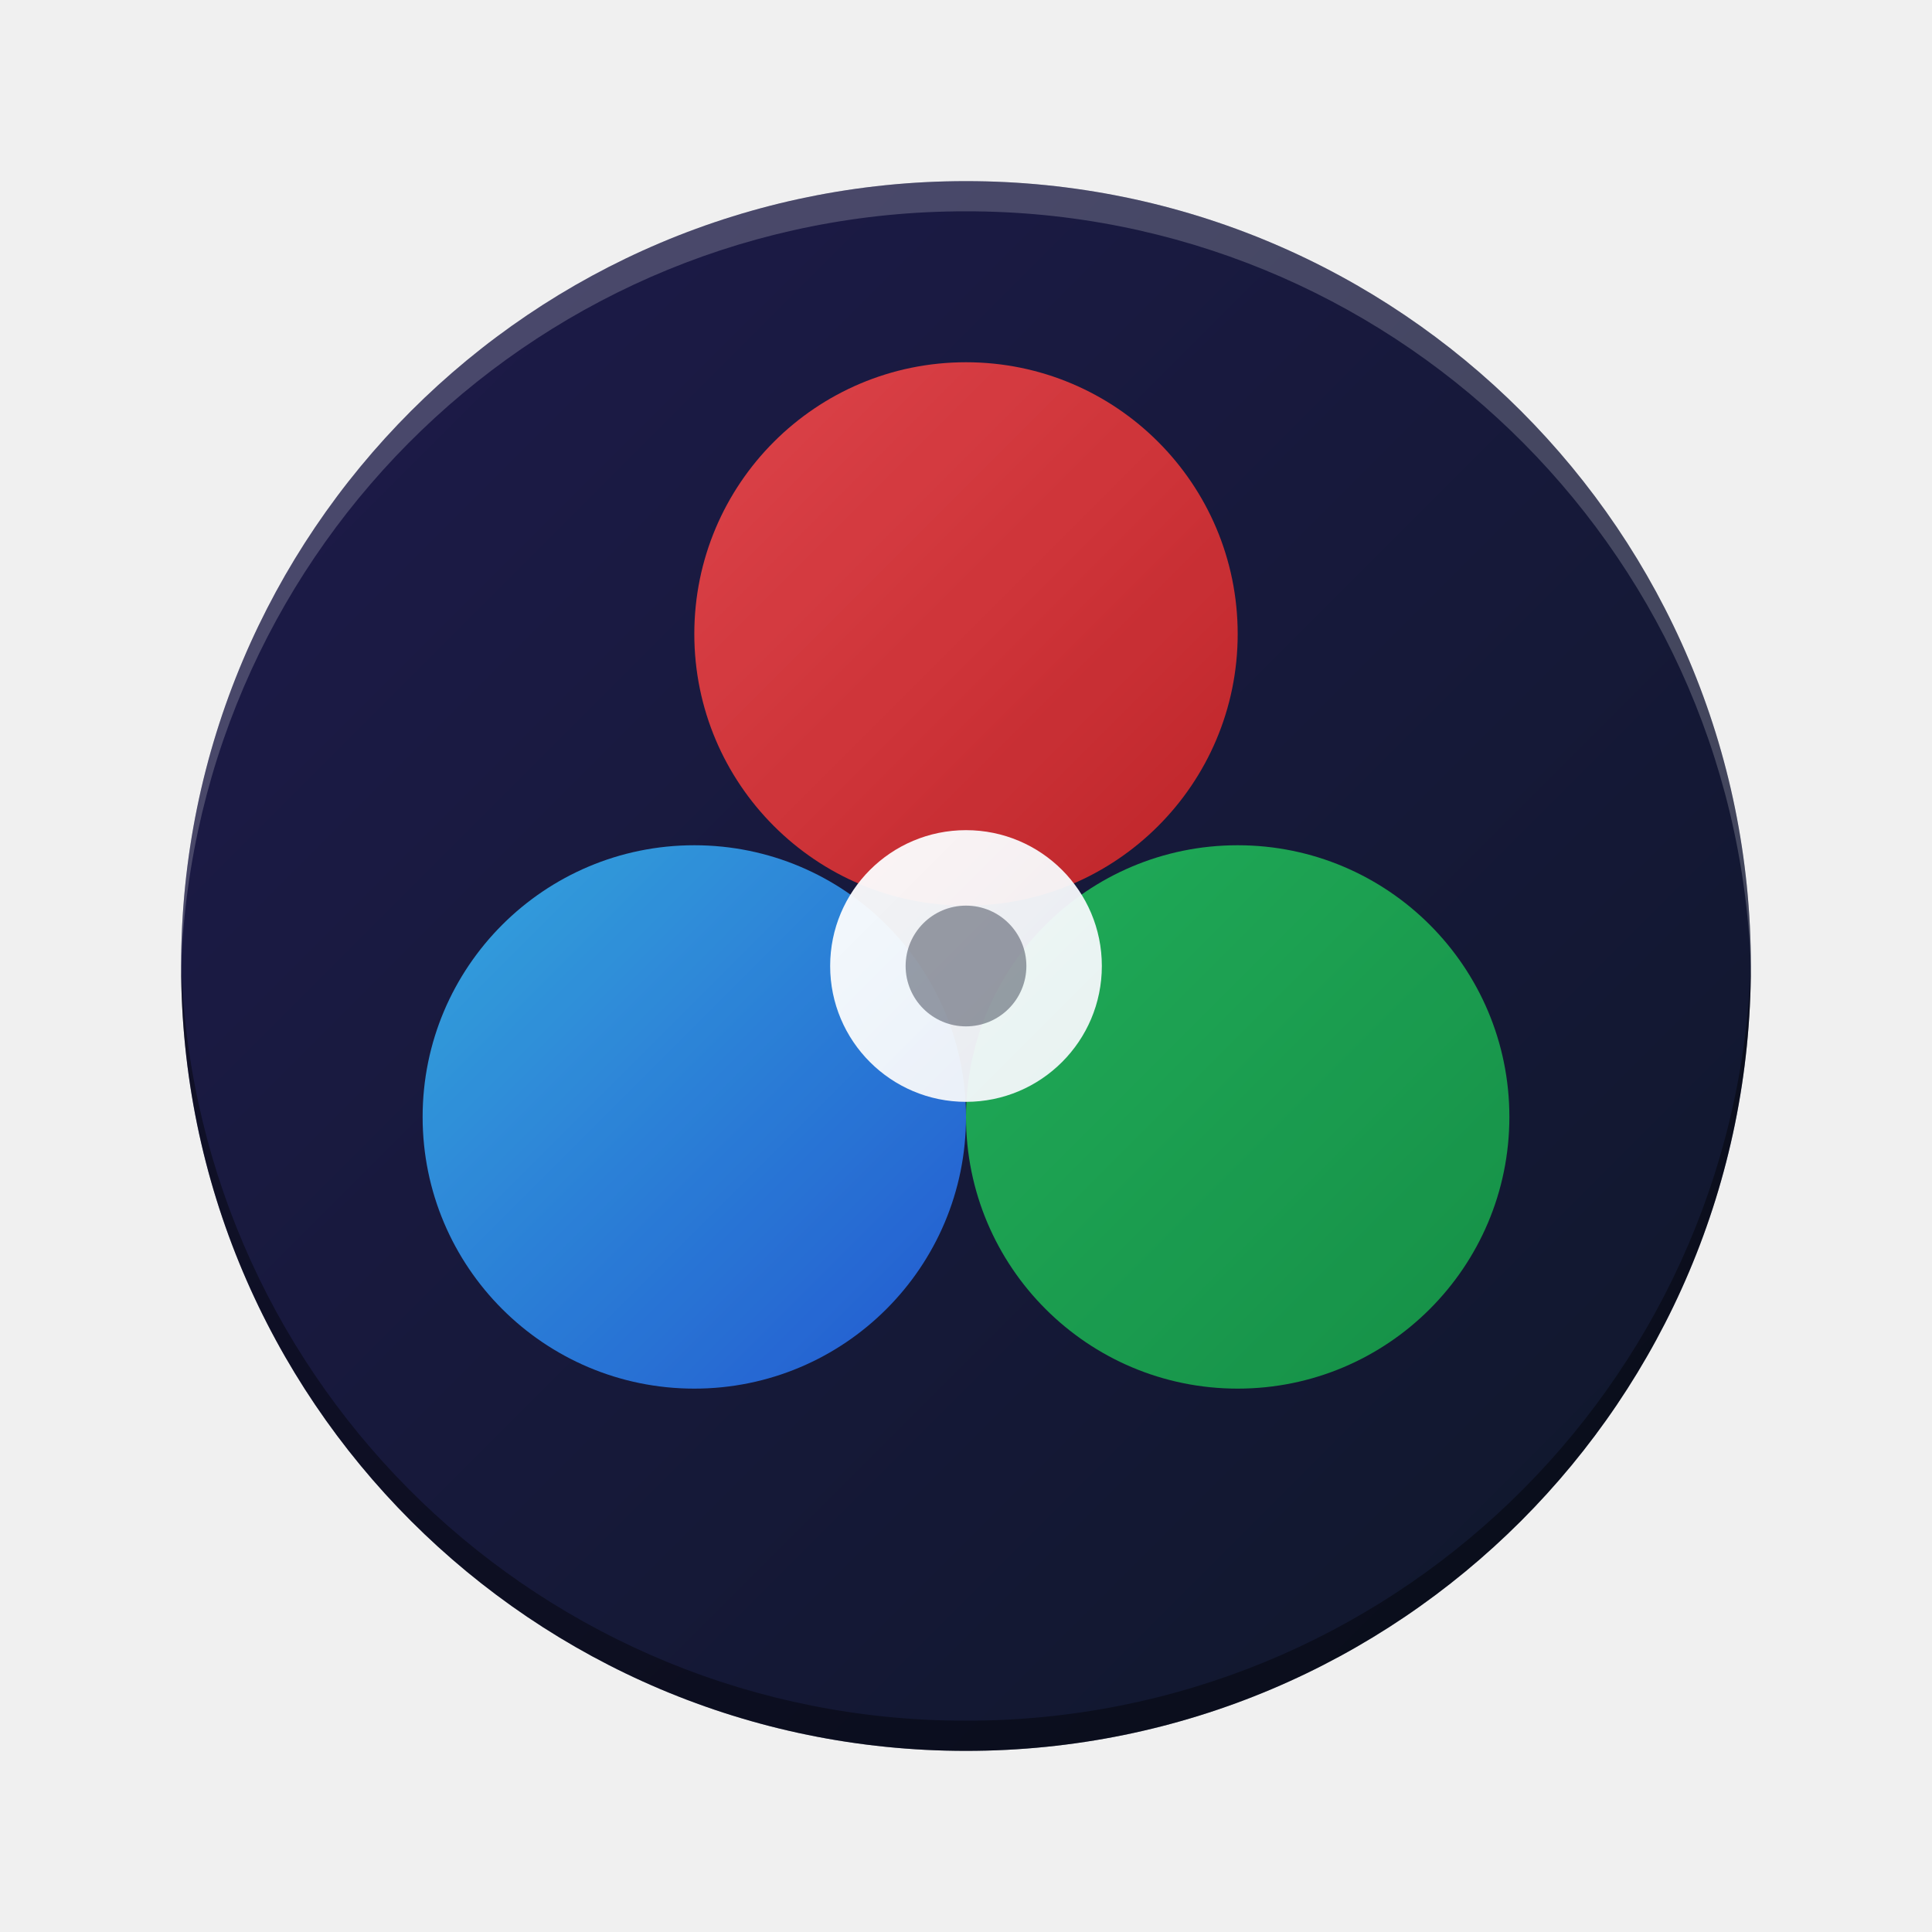
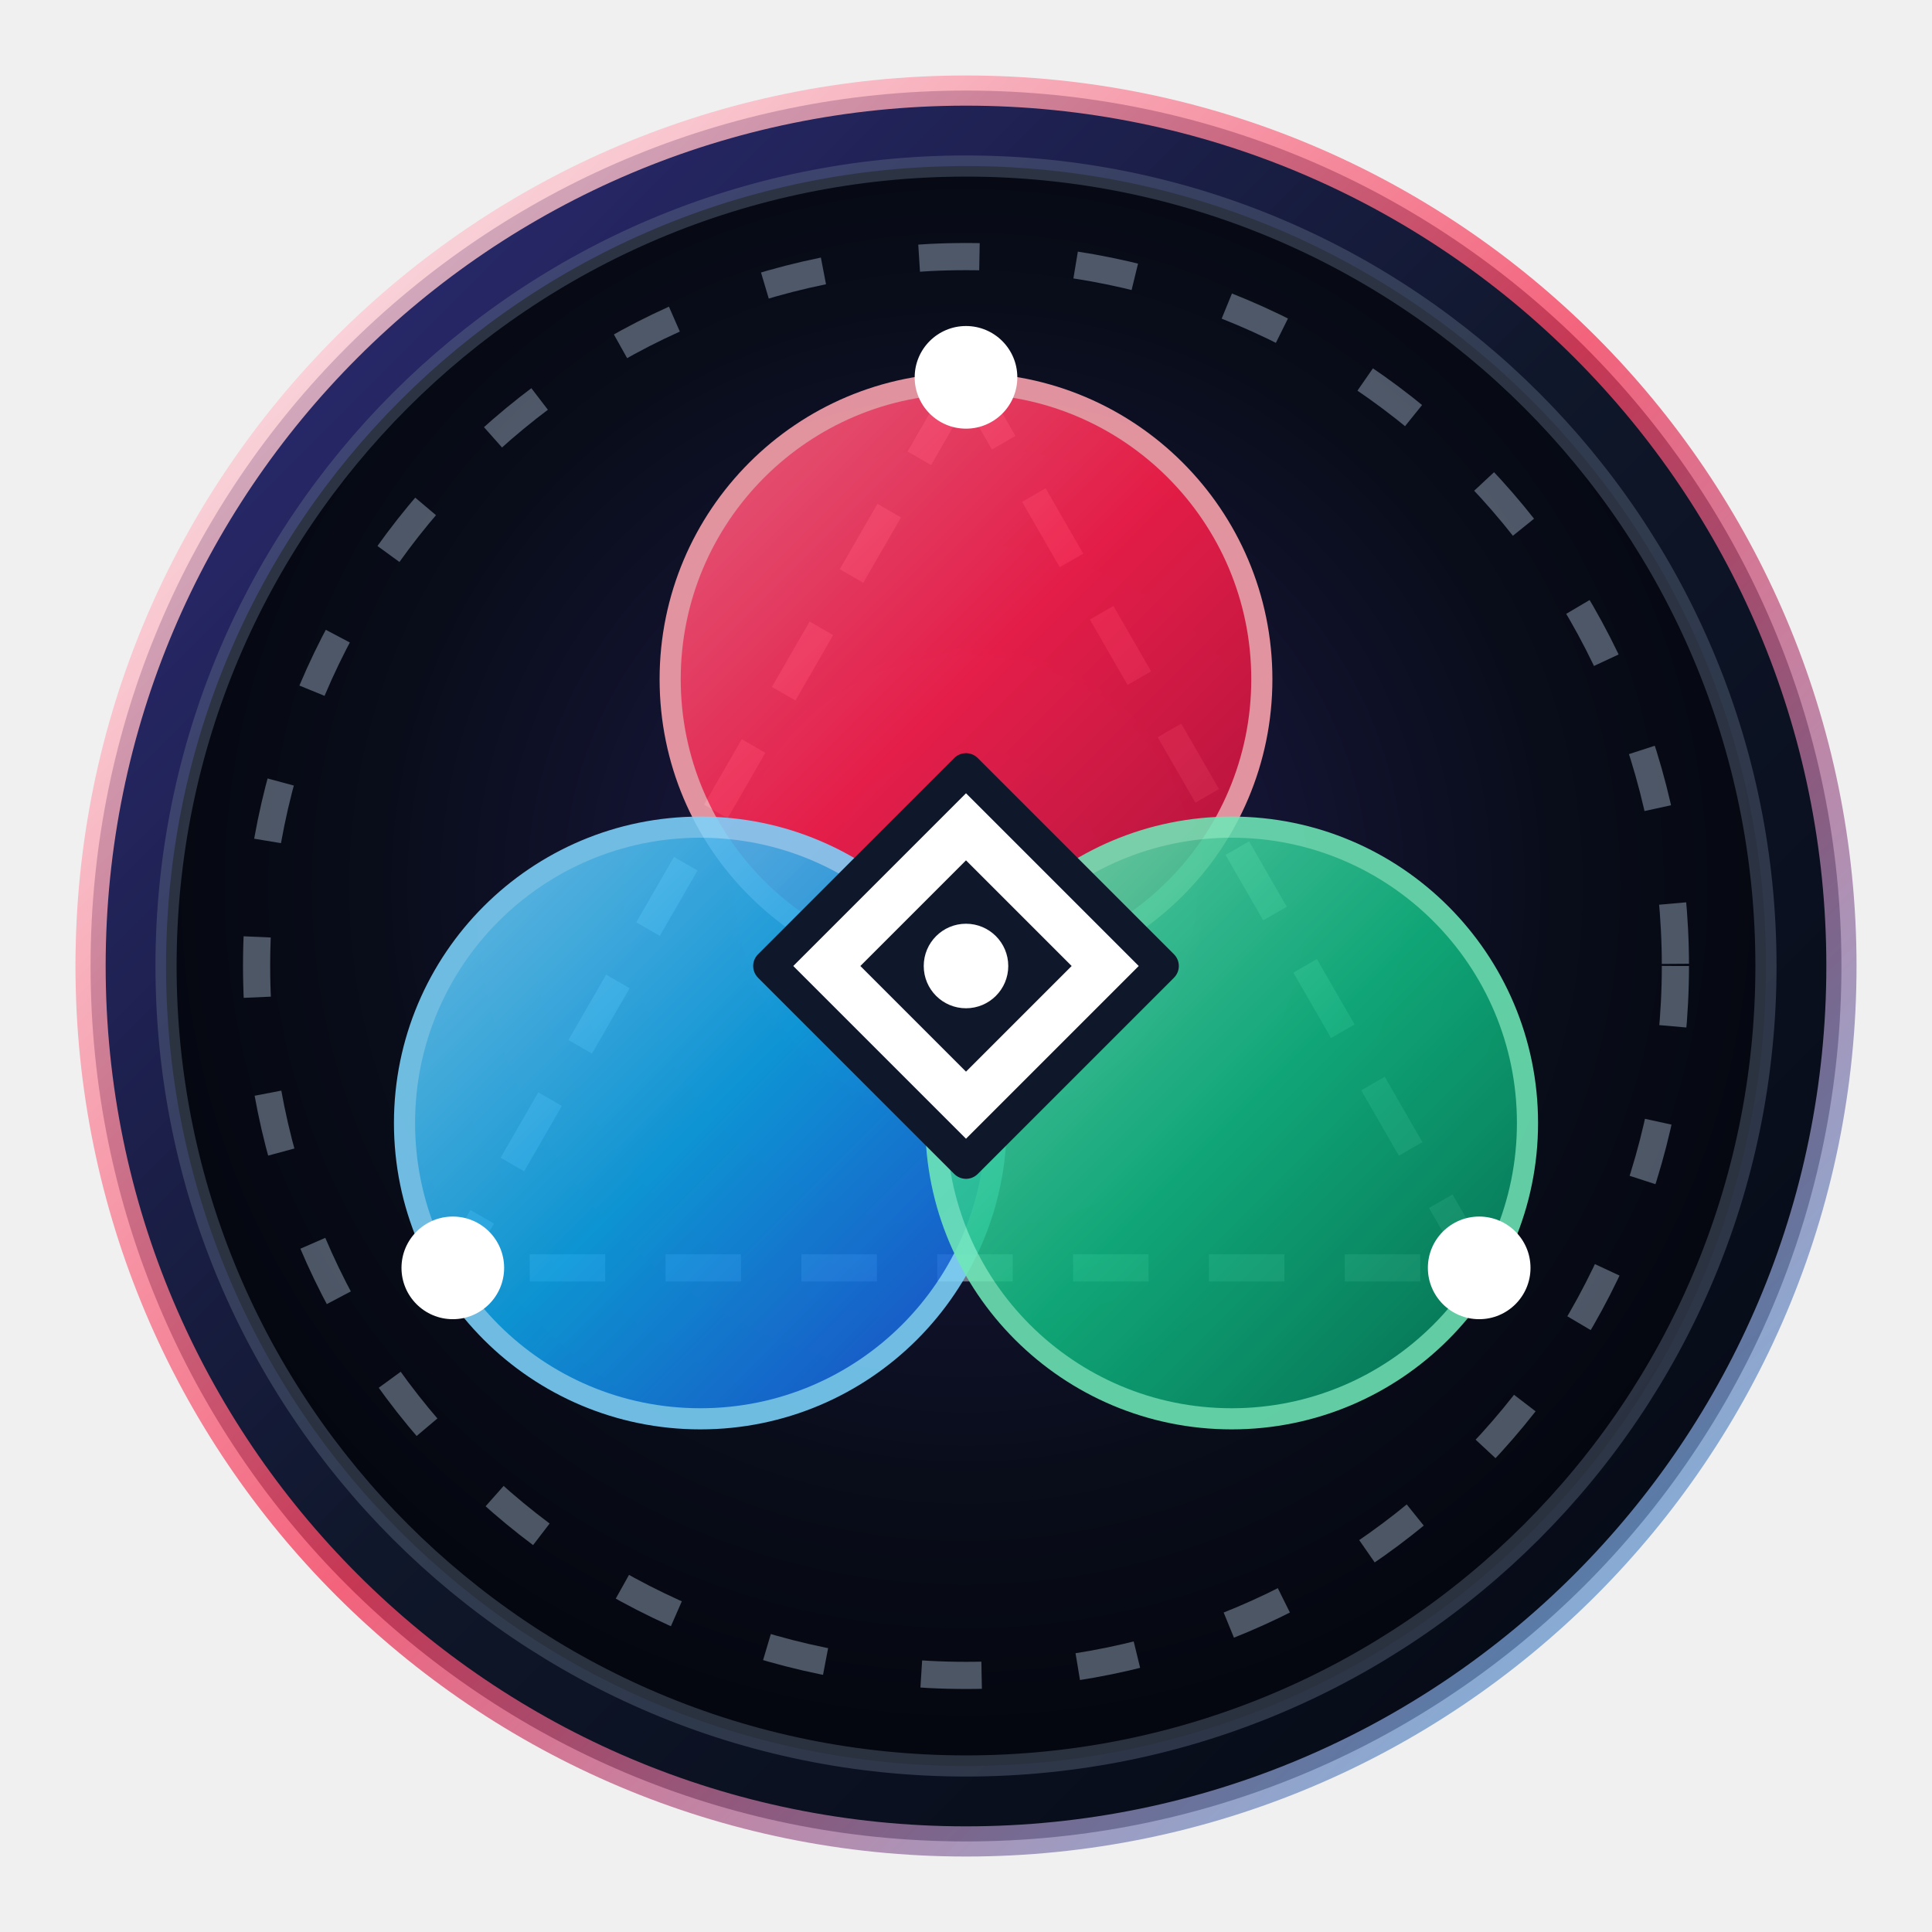
<svg xmlns="http://www.w3.org/2000/svg" width="64" height="64" viewBox="0 0 64 64">
  <defs>
-     <linearGradient id="bgDisc" x1="0%" y1="0%" x2="100%" y2="100%">
+     <linearGradient id="cpArmor" x1="0%" y1="0%" x2="100%" y2="100%">
+       <stop offset="0%" stop-color="#312e81" />
+       <stop offset="50%" stop-color="#0f172a" />
+       <stop offset="100%" stop-color="#040711" />
+     </linearGradient>
+     <radialGradient id="cpCoreBg" cx="50%" cy="45%" r="62%">
      <stop offset="0%" stop-color="#1e1b4b" />
-       <stop offset="100%" stop-color="#0f172a" />
+       <stop offset="60%" stop-color="#090d1a" />
+       <stop offset="100%" stop-color="#02040a" />
+     </radialGradient>
+     <linearGradient id="cpRed" x1="0%" y1="0%" x2="100%" y2="100%">
+       <stop offset="0%" stop-color="#ff6b8b" />
+       <stop offset="50%" stop-color="#ff1f4b" />
+       <stop offset="100%" stop-color="#be123c" />
    </linearGradient>
-     <linearGradient id="redGrad" x1="0%" y1="0%" x2="100%" y2="100%">
-       <stop offset="0%" stop-color="#ff4b4b" />
-       <stop offset="100%" stop-color="#dc2626" />
+     <linearGradient id="cpGreen" x1="0%" y1="0%" x2="100%" y2="100%">
+       <stop offset="0%" stop-color="#6ee7b7" />
+       <stop offset="50%" stop-color="#10b981" />
+       <stop offset="100%" stop-color="#047857" />
    </linearGradient>
-     <linearGradient id="greenGrad" x1="0%" y1="0%" x2="100%" y2="100%">
-       <stop offset="0%" stop-color="#22c55e" />
-       <stop offset="100%" stop-color="#16a34a" />
+     <linearGradient id="cpBlue" x1="0%" y1="0%" x2="100%" y2="100%">
+       <stop offset="0%" stop-color="#7dd3fc" />
+       <stop offset="50%" stop-color="#0ea5e9" />
+       <stop offset="100%" stop-color="#1d4ed8" />
    </linearGradient>
-     <linearGradient id="blueGrad" x1="0%" y1="0%" x2="100%" y2="100%">
-       <stop offset="0%" stop-color="#38bdf8" />
-       <stop offset="100%" stop-color="#2563eb" />
-     </linearGradient>
-     <linearGradient id="centerGrad" x1="0%" y1="0%" x2="100%" y2="100%">
+     <linearGradient id="cpPrism" x1="0%" y1="0%" x2="100%" y2="100%">
      <stop offset="0%" stop-color="#ffffff" />
-       <stop offset="100%" stop-color="#f1f5f9" />
+       <stop offset="50%" stop-color="#f43f5e" />
+       <stop offset="100%" stop-color="#38bdf8" />
    </linearGradient>
  </defs>
-   <rect x="6" y="6" width="52" height="52" rx="26" fill="url(#bgDisc)" />
-   <path d="M 32 6 A 26 26 0 0 1 58 32 A 26 26 0 0 0 32 7 A 26 26 0 0 0 6 32 A 26 26 0 0 1 32 6 Z" fill="#ffffff" opacity="0.2" />
-   <path d="M 6 32 A 26 26 0 0 0 32 58 A 26 26 0 0 0 58 32 A 26 26 0 0 1 32 57 A 26 26 0 0 1 6 32 Z" fill="#000000" opacity="0.4" />
-   <circle cx="32" cy="21" r="9" fill="url(#redGrad)" opacity="0.85" />
-   <circle cx="23" cy="37" r="9" fill="url(#blueGrad)" opacity="0.85" />
-   <circle cx="41" cy="37" r="9" fill="url(#greenGrad)" opacity="0.85" />
-   <circle cx="32" cy="32" r="4.5" fill="url(#centerGrad)" opacity="0.95" />
-   <circle cx="32" cy="32" r="2" fill="#0f172a" opacity="0.4" />
+   <circle cx="32" cy="32" r="29" fill="url(#cpArmor)" stroke="url(#cpPrism)" stroke-width="1" stroke-opacity="0.8" />
+   <circle cx="32" cy="32" r="26.5" fill="url(#cpCoreBg)" stroke="#64748b" stroke-width="0.7" stroke-opacity="0.4" />
+   <circle cx="32" cy="32" r="23.5" fill="none" stroke="#94a3b8" stroke-width="0.9" stroke-dasharray="2 3.2" opacity="0.5" />
+   <polygon points="32,12.5 49,42 15,42" fill="none" stroke="#e2e8f0" stroke-width="0.9" stroke-dasharray="2.5 2" opacity="0.45" />
+   <circle cx="32" cy="22.5" r="9.8" fill="url(#cpRed)" opacity="0.88" stroke="#fda4af" stroke-width="0.7" />
+   <circle cx="23.2" cy="37.2" r="9.8" fill="url(#cpBlue)" opacity="0.88" stroke="#7dd3fc" stroke-width="0.7" />
+   <circle cx="40.8" cy="37.2" r="9.8" fill="url(#cpGreen)" opacity="0.88" stroke="#6ee7b7" stroke-width="0.7" />
+   <circle cx="32" cy="12.5" r="1.7" fill="#ffffff" />
+   <circle cx="15" cy="42" r="1.7" fill="#ffffff" />
+   <circle cx="49" cy="42" r="1.7" fill="#ffffff" />
+   <polygon points="32,25.5 38.5,32 32,38.5 25.5,32" fill="#ffffff" stroke="#0f172a" stroke-width="1.1" stroke-linejoin="round" />
+   <polygon points="32,28.5 35.5,32 32,35.5 28.5,32" fill="#0f172a" />
+   <circle cx="32" cy="32" r="1.4" fill="#ffffff" />
</svg>
